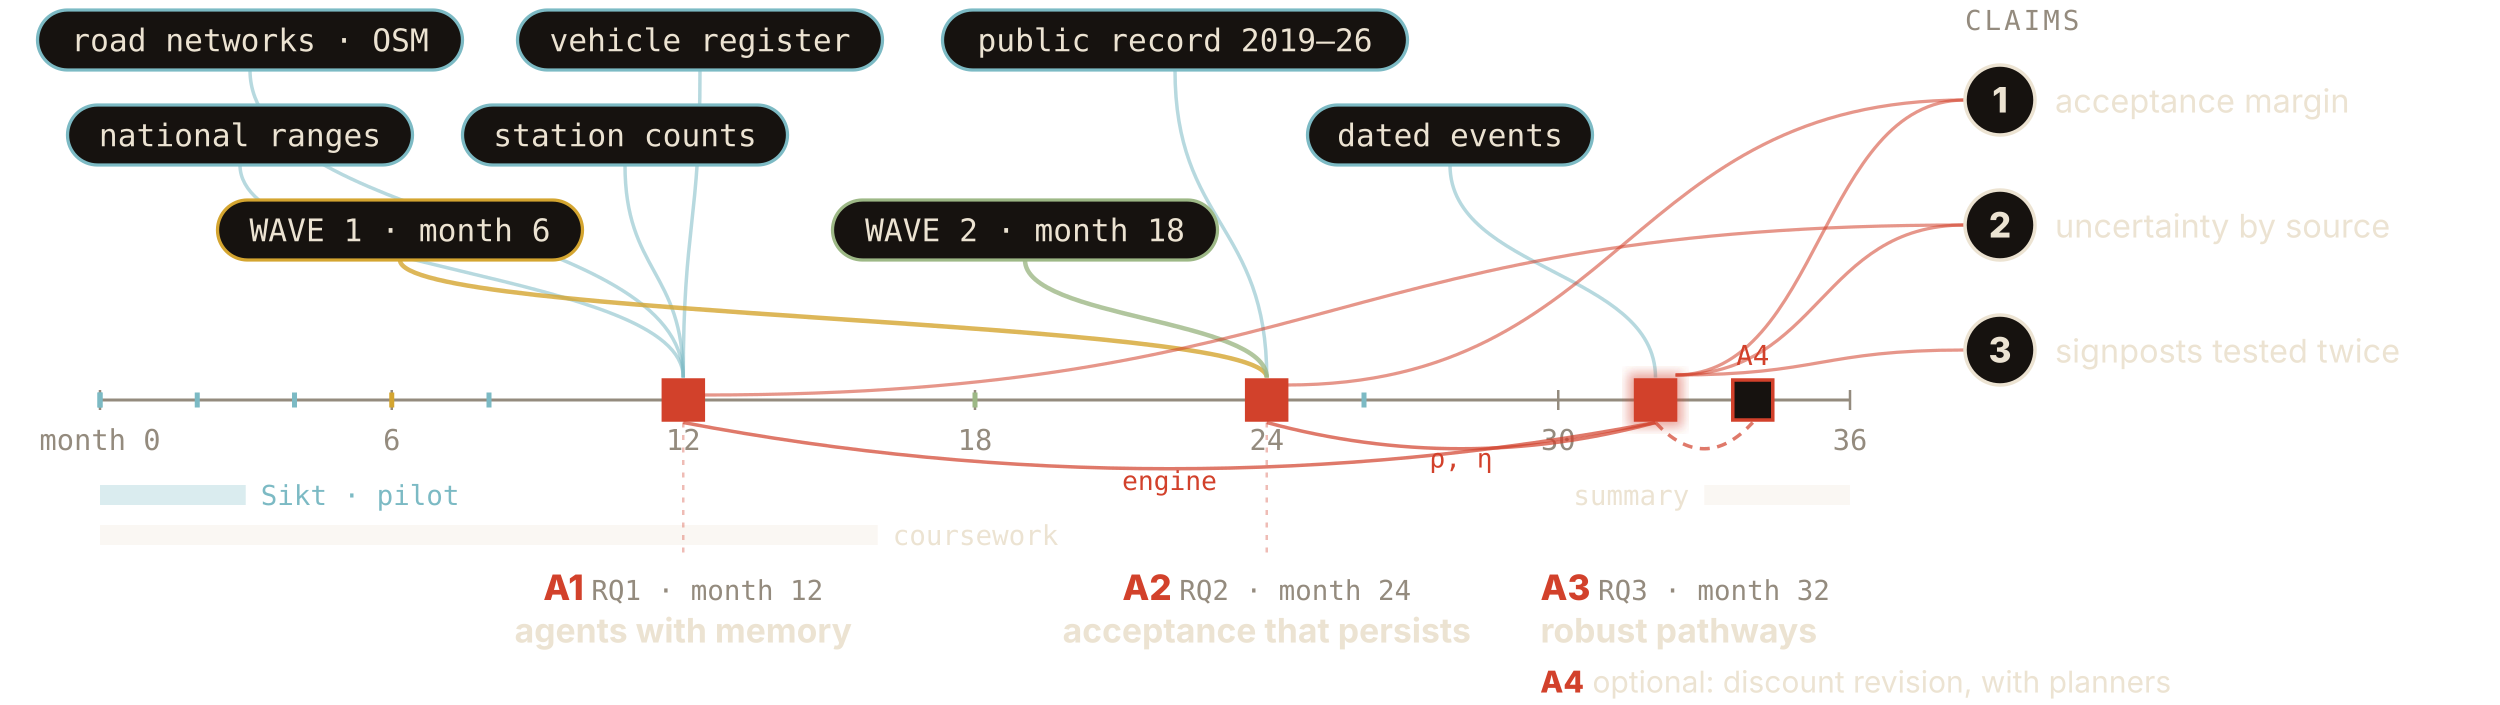
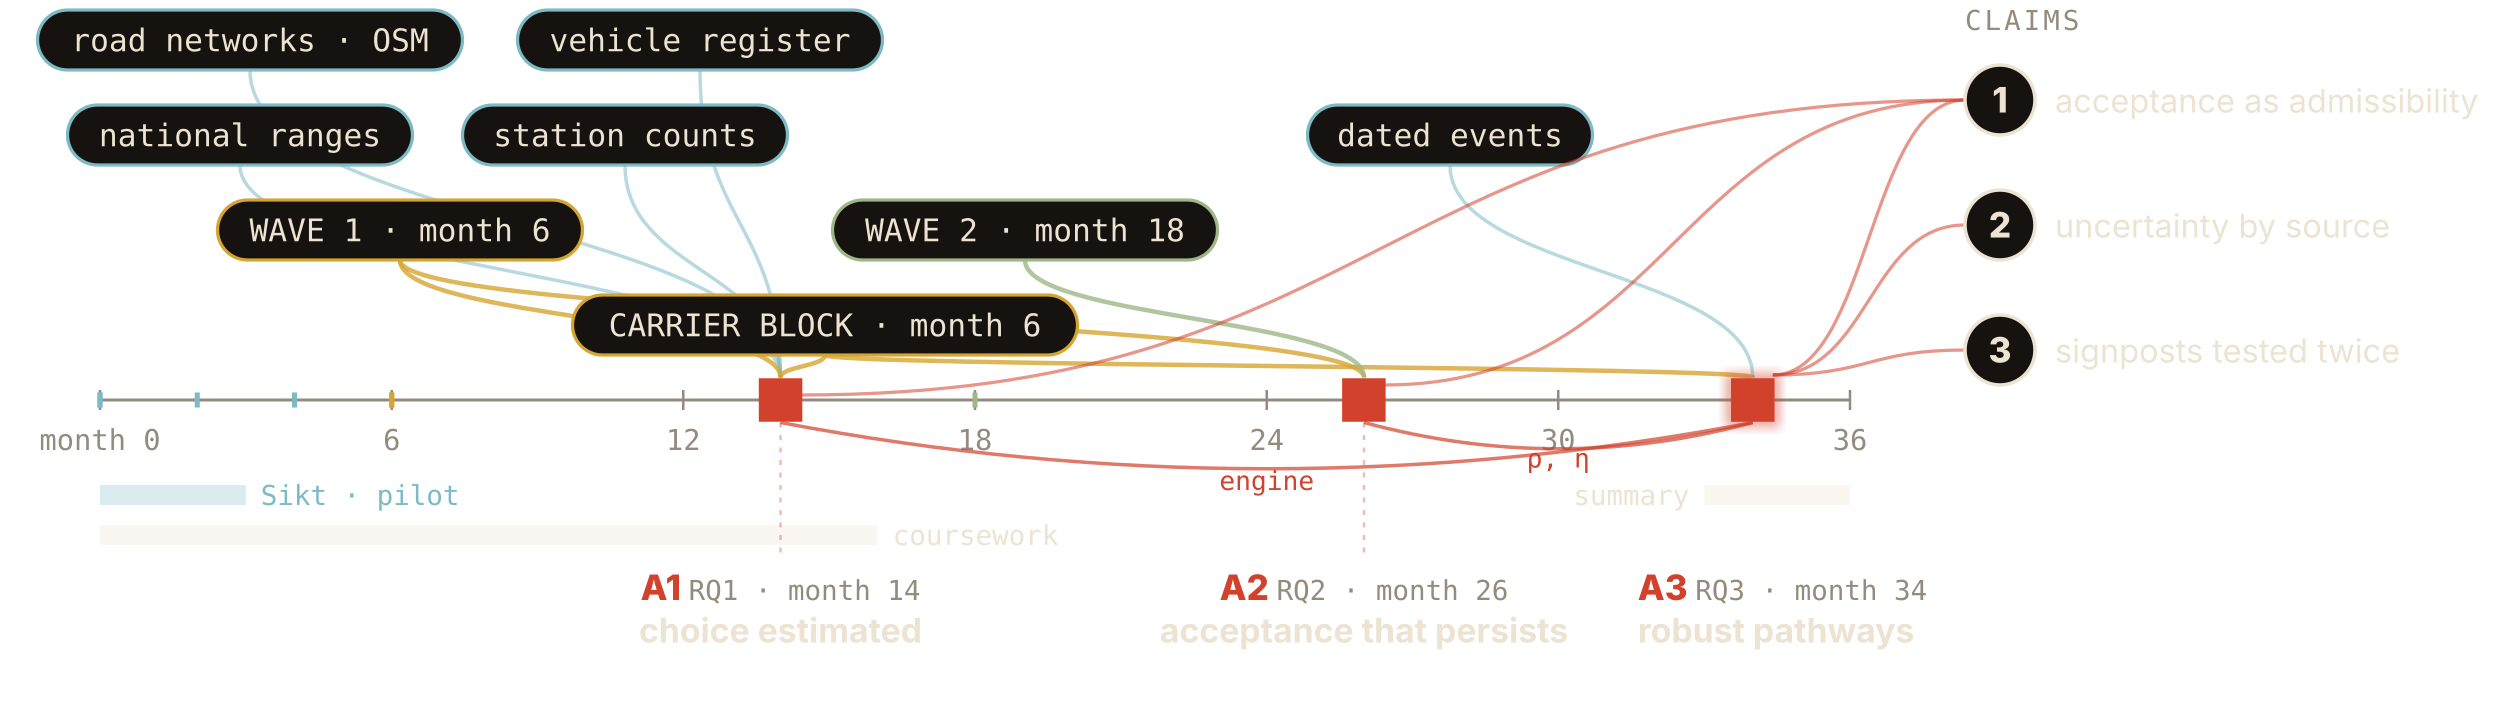
- <svg xmlns="http://www.w3.org/2000/svg" viewBox="0 0 1000 282" role="img" aria-label="Thesis map: data sources wired to four articles on a 36-month axis, articles wired to three claims">
+ <svg xmlns="http://www.w3.org/2000/svg" viewBox="0 0 1000 282" role="img" aria-label="Thesis map: data sources wired to three articles on a 36-month axis, articles wired to three claims">
  <defs>
    <filter id="tmg">
      <feGaussianBlur stdDeviation="2.2" />
    </filter>
  </defs>
  <rect x="40.0" y="194" width="58.3" height="8" fill="#7CBAC4" fill-opacity=".28" />
  <text x="104.3" y="202" font-family="Roboto Mono,monospace" font-size="11" fill="#7CBAC4" text-anchor="start">Sikt · pilot</text>
  <rect x="40.0" y="210" width="311.1" height="8" fill="#ECE3D2" fill-opacity=".28" />
  <text x="357.1" y="218" font-family="Roboto Mono,monospace" font-size="11" fill="#ECE3D2" text-anchor="start">coursework</text>
  <rect x="681.7" y="194" width="58.3" height="8" fill="#ECE3D2" fill-opacity=".28" />
  <text x="675.7" y="202" font-family="Roboto Mono,monospace" font-size="11" fill="#ECE3D2" text-anchor="end">summary</text>
  <line x1="40" y1="160" x2="740" y2="160" stroke="#948B7E" stroke-width="1.2" />
  <line x1="40.0" y1="156" x2="40.0" y2="164" stroke="#948B7E" />
  <text x="40.0" y="180" font-family="Roboto Mono,monospace" font-size="11.5" fill="#948B7E" text-anchor="middle">month 0</text>
  <line x1="156.7" y1="156" x2="156.7" y2="164" stroke="#948B7E" />
  <text x="156.7" y="180" font-family="Roboto Mono,monospace" font-size="11.5" fill="#948B7E" text-anchor="middle">6</text>
  <line x1="273.3" y1="156" x2="273.3" y2="164" stroke="#948B7E" />
  <text x="273.3" y="180" font-family="Roboto Mono,monospace" font-size="11.5" fill="#948B7E" text-anchor="middle">12</text>
  <line x1="390.0" y1="156" x2="390.0" y2="164" stroke="#948B7E" />
  <text x="390.0" y="180" font-family="Roboto Mono,monospace" font-size="11.5" fill="#948B7E" text-anchor="middle">18</text>
  <line x1="506.7" y1="156" x2="506.7" y2="164" stroke="#948B7E" />
  <text x="506.7" y="180" font-family="Roboto Mono,monospace" font-size="11.5" fill="#948B7E" text-anchor="middle">24</text>
  <line x1="623.3" y1="156" x2="623.3" y2="164" stroke="#948B7E" />
  <text x="623.3" y="180" font-family="Roboto Mono,monospace" font-size="11.5" fill="#948B7E" text-anchor="middle">30</text>
  <line x1="740.0" y1="156" x2="740.0" y2="164" stroke="#948B7E" />
  <text x="740.0" y="180" font-family="Roboto Mono,monospace" font-size="11.5" fill="#948B7E" text-anchor="middle">36</text>
-   <path d="M100.0,28.0 C100.0,89.5 273.3,89.5 273.3,151.0" fill="none" stroke="#7CBAC4" stroke-width="1.4" stroke-opacity="0.55" />
+   <path d="M100.0,28.0 C100.0,89.5 312.2,89.5 312.2,151.0" fill="none" stroke="#7CBAC4" stroke-width="1.4" stroke-opacity="0.55" />
  <line x1="40.0" y1="157" x2="40.0" y2="163" stroke="#7CBAC4" stroke-width="2" />
  <rect x="15.0" y="4" width="170.0" height="24" rx="12" fill="#16120F" stroke="#7CBAC4" stroke-width="1.3" />
  <text x="100.0" y="20.5" font-family="Roboto Mono,monospace" font-size="12.5" fill="#ECE3D2" text-anchor="middle">road networks · OSM</text>
-   <path d="M96.0,66.0 C96.0,108.5 273.3,108.5 273.3,151.0" fill="none" stroke="#7CBAC4" stroke-width="1.4" stroke-opacity="0.55" />
+   <path d="M96.0,66.0 C96.0,108.5 312.2,108.5 312.2,151.0" fill="none" stroke="#7CBAC4" stroke-width="1.4" stroke-opacity="0.55" />
  <line x1="40.0" y1="157" x2="40.0" y2="163" stroke="#7CBAC4" stroke-width="2" />
  <rect x="27.0" y="42" width="138.0" height="24" rx="12" fill="#16120F" stroke="#7CBAC4" stroke-width="1.3" />
  <text x="96.0" y="58.5" font-family="Roboto Mono,monospace" font-size="12.5" fill="#ECE3D2" text-anchor="middle">national ranges</text>
-   <path d="M280.0,28.0 C280.0,89.5 273.3,89.5 273.3,151.0" fill="none" stroke="#7CBAC4" stroke-width="1.4" stroke-opacity="0.55" />
+   <path d="M280.0,28.0 C280.0,89.5 312.2,89.5 312.2,151.0" fill="none" stroke="#7CBAC4" stroke-width="1.4" stroke-opacity="0.55" />
  <line x1="78.9" y1="157" x2="78.9" y2="163" stroke="#7CBAC4" stroke-width="2" />
  <rect x="207.0" y="4" width="146.0" height="24" rx="12" fill="#16120F" stroke="#7CBAC4" stroke-width="1.3" />
  <text x="280.0" y="20.5" font-family="Roboto Mono,monospace" font-size="12.5" fill="#ECE3D2" text-anchor="middle">vehicle register</text>
-   <path d="M250.0,66.0 C250.0,108.5 273.3,108.5 273.3,151.0" fill="none" stroke="#7CBAC4" stroke-width="1.4" stroke-opacity="0.55" />
+   <path d="M250.0,66.0 C250.0,108.5 312.2,108.5 312.2,151.0" fill="none" stroke="#7CBAC4" stroke-width="1.4" stroke-opacity="0.55" />
  <line x1="117.8" y1="157" x2="117.8" y2="163" stroke="#7CBAC4" stroke-width="2" />
  <rect x="185.0" y="42" width="130.0" height="24" rx="12" fill="#16120F" stroke="#7CBAC4" stroke-width="1.3" />
  <text x="250.0" y="58.5" font-family="Roboto Mono,monospace" font-size="12.5" fill="#ECE3D2" text-anchor="middle">station counts</text>
-   <path d="M160.0,104.0 C160.0,127.5 506.7,127.5 506.7,151.0" fill="none" stroke="#D4A530" stroke-width="1.8" stroke-opacity="0.8" />
+   <path d="M160.0,104.0 C160.0,127.5 312.2,127.5 312.2,151.0" fill="none" stroke="#D4A530" stroke-width="1.8" stroke-opacity="0.8" />
+   <path d="M160.0,104.0 C160.0,127.5 545.6,127.5 545.6,151.0" fill="none" stroke="#D4A530" stroke-width="1.8" stroke-opacity="0.8" />
  <line x1="156.7" y1="157" x2="156.7" y2="163" stroke="#D4A530" stroke-width="2" />
  <rect x="87.0" y="80" width="146.0" height="24" rx="12" fill="#16120F" stroke="#D4A530" stroke-width="1.3" />
  <text x="160.0" y="96.5" font-family="Roboto Mono,monospace" font-size="12.5" fill="#ECE3D2" text-anchor="middle">WAVE 1 · month 6</text>
-   <path d="M470.0,28.0 C470.0,89.5 506.7,89.5 506.7,151.0" fill="none" stroke="#7CBAC4" stroke-width="1.4" stroke-opacity="0.55" />
-   <line x1="195.6" y1="157" x2="195.6" y2="163" stroke="#7CBAC4" stroke-width="2" />
-   <rect x="377.0" y="4" width="186.0" height="24" rx="12" fill="#16120F" stroke="#7CBAC4" stroke-width="1.3" />
-   <text x="470.0" y="20.5" font-family="Roboto Mono,monospace" font-size="12.5" fill="#ECE3D2" text-anchor="middle">public record 2019–26</text>
-   <path d="M410.0,104.0 C410.0,127.5 506.7,127.5 506.7,151.0" fill="none" stroke="#9DB886" stroke-width="1.8" stroke-opacity="0.8" />
+   <path d="M330.0,142.0 C330.0,146.5 312.2,146.5 312.2,151.0" fill="none" stroke="#D4A530" stroke-width="1.8" stroke-opacity="0.8" />
+   <path d="M330.0,142.0 C330.0,146.5 701.1,146.5 701.1,151.0" fill="none" stroke="#D4A530" stroke-width="1.8" stroke-opacity="0.8" />
+   <line x1="156.7" y1="157" x2="156.7" y2="163" stroke="#D4A530" stroke-width="2" />
+   <rect x="229.0" y="118" width="202.0" height="24" rx="12" fill="#16120F" stroke="#D4A530" stroke-width="1.3" />
+   <text x="330.0" y="134.5" font-family="Roboto Mono,monospace" font-size="12.5" fill="#ECE3D2" text-anchor="middle">CARRIER BLOCK · month 6</text>
+   <path d="M410.0,104.0 C410.0,127.5 545.6,127.5 545.6,151.0" fill="none" stroke="#9DB886" stroke-width="1.8" stroke-opacity="0.8" />
  <line x1="390.0" y1="157" x2="390.0" y2="163" stroke="#9DB886" stroke-width="2" />
  <rect x="333.0" y="80" width="154.0" height="24" rx="12" fill="#16120F" stroke="#9DB886" stroke-width="1.3" />
  <text x="410.0" y="96.5" font-family="Roboto Mono,monospace" font-size="12.5" fill="#ECE3D2" text-anchor="middle">WAVE 2 · month 18</text>
-   <path d="M580.0,66.0 C580.0,108.5 662.2,108.5 662.2,151.0" fill="none" stroke="#7CBAC4" stroke-width="1.4" stroke-opacity="0.55" />
+   <path d="M580.0,66.0 C580.0,108.5 701.1,108.5 701.1,151.0" fill="none" stroke="#7CBAC4" stroke-width="1.4" stroke-opacity="0.55" />
  <line x1="545.6" y1="157" x2="545.6" y2="163" stroke="#7CBAC4" stroke-width="2" />
  <rect x="523.0" y="42" width="114.0" height="24" rx="12" fill="#16120F" stroke="#7CBAC4" stroke-width="1.3" />
  <text x="580.0" y="58.5" font-family="Roboto Mono,monospace" font-size="12.5" fill="#ECE3D2" text-anchor="middle">dated events</text>
-   <path d="M273.3,169 Q467.8,206 662.2,169" fill="none" stroke="#D2412B" stroke-width="1.4" stroke-opacity=".7" stroke-dasharray="none" />
-   <text x="467.8" y="196.0" font-family="Roboto Mono,monospace" font-size="10.5" fill="#D2412B" text-anchor="middle">engine</text>
-   <path d="M506.7,169 Q584.4,190 662.2,169" fill="none" stroke="#D2412B" stroke-width="1.4" stroke-opacity=".7" stroke-dasharray="none" />
-   <text x="584.4" y="187.0" font-family="Roboto Mono,monospace" font-size="10.5" fill="#D2412B" text-anchor="middle">ρ, η</text>
-   <path d="M662.2,169 Q681.7,190 701.1,169" fill="none" stroke="#D2412B" stroke-width="1.4" stroke-opacity=".7" stroke-dasharray="4 3" />
-   <rect x="265.333" y="152" width="16" height="16" fill="#D2412B" stroke="#D2412B" stroke-width="1.4" />
-   <line x1="273.3" y1="169" x2="273.3" y2="224" stroke="#D2412B" stroke-opacity=".35" stroke-dasharray="2 3" />
-   <text x="273.3" y="240" font-family="Inter,sans-serif" font-weight="800" font-size="14" fill="#D2412B" text-anchor="middle">A1 <tspan font-family="Roboto Mono,monospace" font-weight="400" font-size="11" fill="#948B7E">RQ1 · month 12</tspan>
+   <path d="M312.2,169 Q506.7,206 701.1,169" fill="none" stroke="#D2412B" stroke-width="1.4" stroke-opacity=".7" stroke-dasharray="none" />
+   <text x="506.7" y="196.0" font-family="Roboto Mono,monospace" font-size="10.5" fill="#D2412B" text-anchor="middle">engine</text>
+   <path d="M545.6,169 Q623.3,190 701.1,169" fill="none" stroke="#D2412B" stroke-width="1.4" stroke-opacity=".7" stroke-dasharray="none" />
+   <text x="623.3" y="187.0" font-family="Roboto Mono,monospace" font-size="10.5" fill="#D2412B" text-anchor="middle">ρ, η</text>
+   <rect x="304.222" y="152" width="16" height="16" fill="#D2412B" stroke="#D2412B" stroke-width="1.4" />
+   <line x1="312.2" y1="169" x2="312.2" y2="224" stroke="#D2412B" stroke-opacity=".35" stroke-dasharray="2 3" />
+   <text x="312.2" y="240" font-family="Inter,sans-serif" font-weight="800" font-size="14" fill="#D2412B" text-anchor="middle">A1 <tspan font-family="Roboto Mono,monospace" font-weight="400" font-size="11" fill="#948B7E">RQ1 · month 14</tspan>
  </text>
-   <text x="273.3" y="257" font-family="Inter,sans-serif" font-weight="700" font-size="13.5" fill="#ECE3D2" text-anchor="middle">agents with memory</text>
-   <rect x="498.667" y="152" width="16" height="16" fill="#D2412B" stroke="#D2412B" stroke-width="1.4" />
-   <line x1="506.7" y1="169" x2="506.7" y2="224" stroke="#D2412B" stroke-opacity=".35" stroke-dasharray="2 3" />
-   <text x="506.7" y="240" font-family="Inter,sans-serif" font-weight="800" font-size="14" fill="#D2412B" text-anchor="middle">A2 <tspan font-family="Roboto Mono,monospace" font-weight="400" font-size="11" fill="#948B7E">RQ2 · month 24</tspan>
+   <text x="312.2" y="257" font-family="Inter,sans-serif" font-weight="700" font-size="13.5" fill="#ECE3D2" text-anchor="middle">choice estimated</text>
+   <rect x="537.556" y="152" width="16" height="16" fill="#D2412B" stroke="#D2412B" stroke-width="1.4" />
+   <line x1="545.6" y1="169" x2="545.6" y2="224" stroke="#D2412B" stroke-opacity=".35" stroke-dasharray="2 3" />
+   <text x="545.6" y="240" font-family="Inter,sans-serif" font-weight="800" font-size="14" fill="#D2412B" text-anchor="middle">A2 <tspan font-family="Roboto Mono,monospace" font-weight="400" font-size="11" fill="#948B7E">RQ2 · month 26</tspan>
  </text>
-   <text x="506.7" y="257" font-family="Inter,sans-serif" font-weight="700" font-size="13.5" fill="#ECE3D2" text-anchor="middle">acceptance that persists</text>
-   <rect x="651.222" y="149" width="22" height="22" fill="#D2412B" fill-opacity=".45" filter="url(#tmg)" />
-   <rect x="654.222" y="152" width="16" height="16" fill="#D2412B" stroke="#D2412B" stroke-width="1.4" />
-   <text x="616.2" y="240" font-family="Inter,sans-serif" font-weight="800" font-size="14" fill="#D2412B" text-anchor="start">A3 <tspan font-family="Roboto Mono,monospace" font-weight="400" font-size="11" fill="#948B7E">RQ3 · month 32</tspan>
+   <text x="545.6" y="257" font-family="Inter,sans-serif" font-weight="700" font-size="13.5" fill="#ECE3D2" text-anchor="middle">acceptance that persists</text>
+   <rect x="690.111" y="149" width="22" height="22" fill="#D2412B" fill-opacity=".45" filter="url(#tmg)" />
+   <rect x="693.111" y="152" width="16" height="16" fill="#D2412B" stroke="#D2412B" stroke-width="1.4" />
+   <text x="655.1" y="240" font-family="Inter,sans-serif" font-weight="800" font-size="14" fill="#D2412B" text-anchor="start">A3 <tspan font-family="Roboto Mono,monospace" font-weight="400" font-size="11" fill="#948B7E">RQ3 · month 34</tspan>
  </text>
-   <text x="616.2" y="257" font-family="Inter,sans-serif" font-weight="700" font-size="13.5" fill="#ECE3D2" text-anchor="start">robust pathways</text>
-   <rect x="693.111" y="152" width="16" height="16" fill="#16120F" stroke="#D2412B" stroke-width="1.4" />
-   <text x="701.111" y="146" font-family="Roboto Mono,monospace" font-size="11" fill="#D2412B" text-anchor="middle">A4</text>
-   <text x="616.1" y="277" font-family="Inter,sans-serif" font-size="12" fill="#ECE3D2" text-anchor="start">
-     <tspan fill="#D2412B" font-weight="800">A4</tspan> optional: discount revision, with planners</text>
-   <path d="M514.7,154.0 C650.3,154.0 650.3,40.0 786.0,40.0" fill="none" stroke="#D2412B" stroke-width="1.3" stroke-opacity="0.55" />
-   <path d="M670.2,150.0 C728.1,150.0 728.1,40.0 786.0,40.0" fill="none" stroke="#D2412B" stroke-width="1.3" stroke-opacity="0.55" />
+   <text x="655.1" y="257" font-family="Inter,sans-serif" font-weight="700" font-size="13.5" fill="#ECE3D2" text-anchor="start">robust pathways</text>
+   <path d="M320.2,158.0 C553.1,158.0 553.1,40.0 786.0,40.0" fill="none" stroke="#D2412B" stroke-width="1.3" stroke-opacity="0.55" />
+   <path d="M553.6,154.0 C669.8,154.0 669.8,40.0 786.0,40.0" fill="none" stroke="#D2412B" stroke-width="1.3" stroke-opacity="0.55" />
+   <path d="M709.1,150.0 C747.6,150.0 747.6,40.0 786.0,40.0" fill="none" stroke="#D2412B" stroke-width="1.3" stroke-opacity="0.55" />
  <circle cx="800" cy="40" r="14" fill="#16120F" stroke="#ECE3D2" stroke-width="1.4" />
  <text x="800" y="45" font-family="Inter,sans-serif" font-weight="800" font-size="14" fill="#ECE3D2" text-anchor="middle">1</text>
-   <text x="822" y="45" font-family="Inter,sans-serif" font-size="13" fill="#ECE3D2">acceptance margin</text>
-   <path d="M281.3,158.0 C533.7,158.0 533.7,90.0 786.0,90.0" fill="none" stroke="#D2412B" stroke-width="1.3" stroke-opacity="0.55" />
-   <path d="M670.2,150.0 C728.1,150.0 728.1,90.0 786.0,90.0" fill="none" stroke="#D2412B" stroke-width="1.3" stroke-opacity="0.55" />
+   <text x="822" y="45" font-family="Inter,sans-serif" font-size="13" fill="#ECE3D2">acceptance as admissibility</text>
+   <path d="M709.1,150.0 C747.6,150.0 747.6,90.0 786.0,90.0" fill="none" stroke="#D2412B" stroke-width="1.3" stroke-opacity="0.55" />
  <circle cx="800" cy="90" r="14" fill="#16120F" stroke="#ECE3D2" stroke-width="1.4" />
  <text x="800" y="95" font-family="Inter,sans-serif" font-weight="800" font-size="14" fill="#ECE3D2" text-anchor="middle">2</text>
  <text x="822" y="95" font-family="Inter,sans-serif" font-size="13" fill="#ECE3D2">uncertainty by source</text>
-   <path d="M670.2,150.0 C728.1,150.0 728.1,140.0 786.0,140.0" fill="none" stroke="#D2412B" stroke-width="1.3" stroke-opacity="0.55" />
+   <path d="M709.1,150.0 C747.6,150.0 747.6,140.0 786.0,140.0" fill="none" stroke="#D2412B" stroke-width="1.3" stroke-opacity="0.55" />
  <circle cx="800" cy="140" r="14" fill="#16120F" stroke="#ECE3D2" stroke-width="1.4" />
  <text x="800" y="145" font-family="Inter,sans-serif" font-weight="800" font-size="14" fill="#ECE3D2" text-anchor="middle">3</text>
  <text x="822" y="145" font-family="Inter,sans-serif" font-size="13" fill="#ECE3D2">signposts tested twice</text>
  <text x="786" y="12" font-family="Roboto Mono,monospace" font-size="11" fill="#948B7E" letter-spacing="1.2">CLAIMS</text>
</svg>
